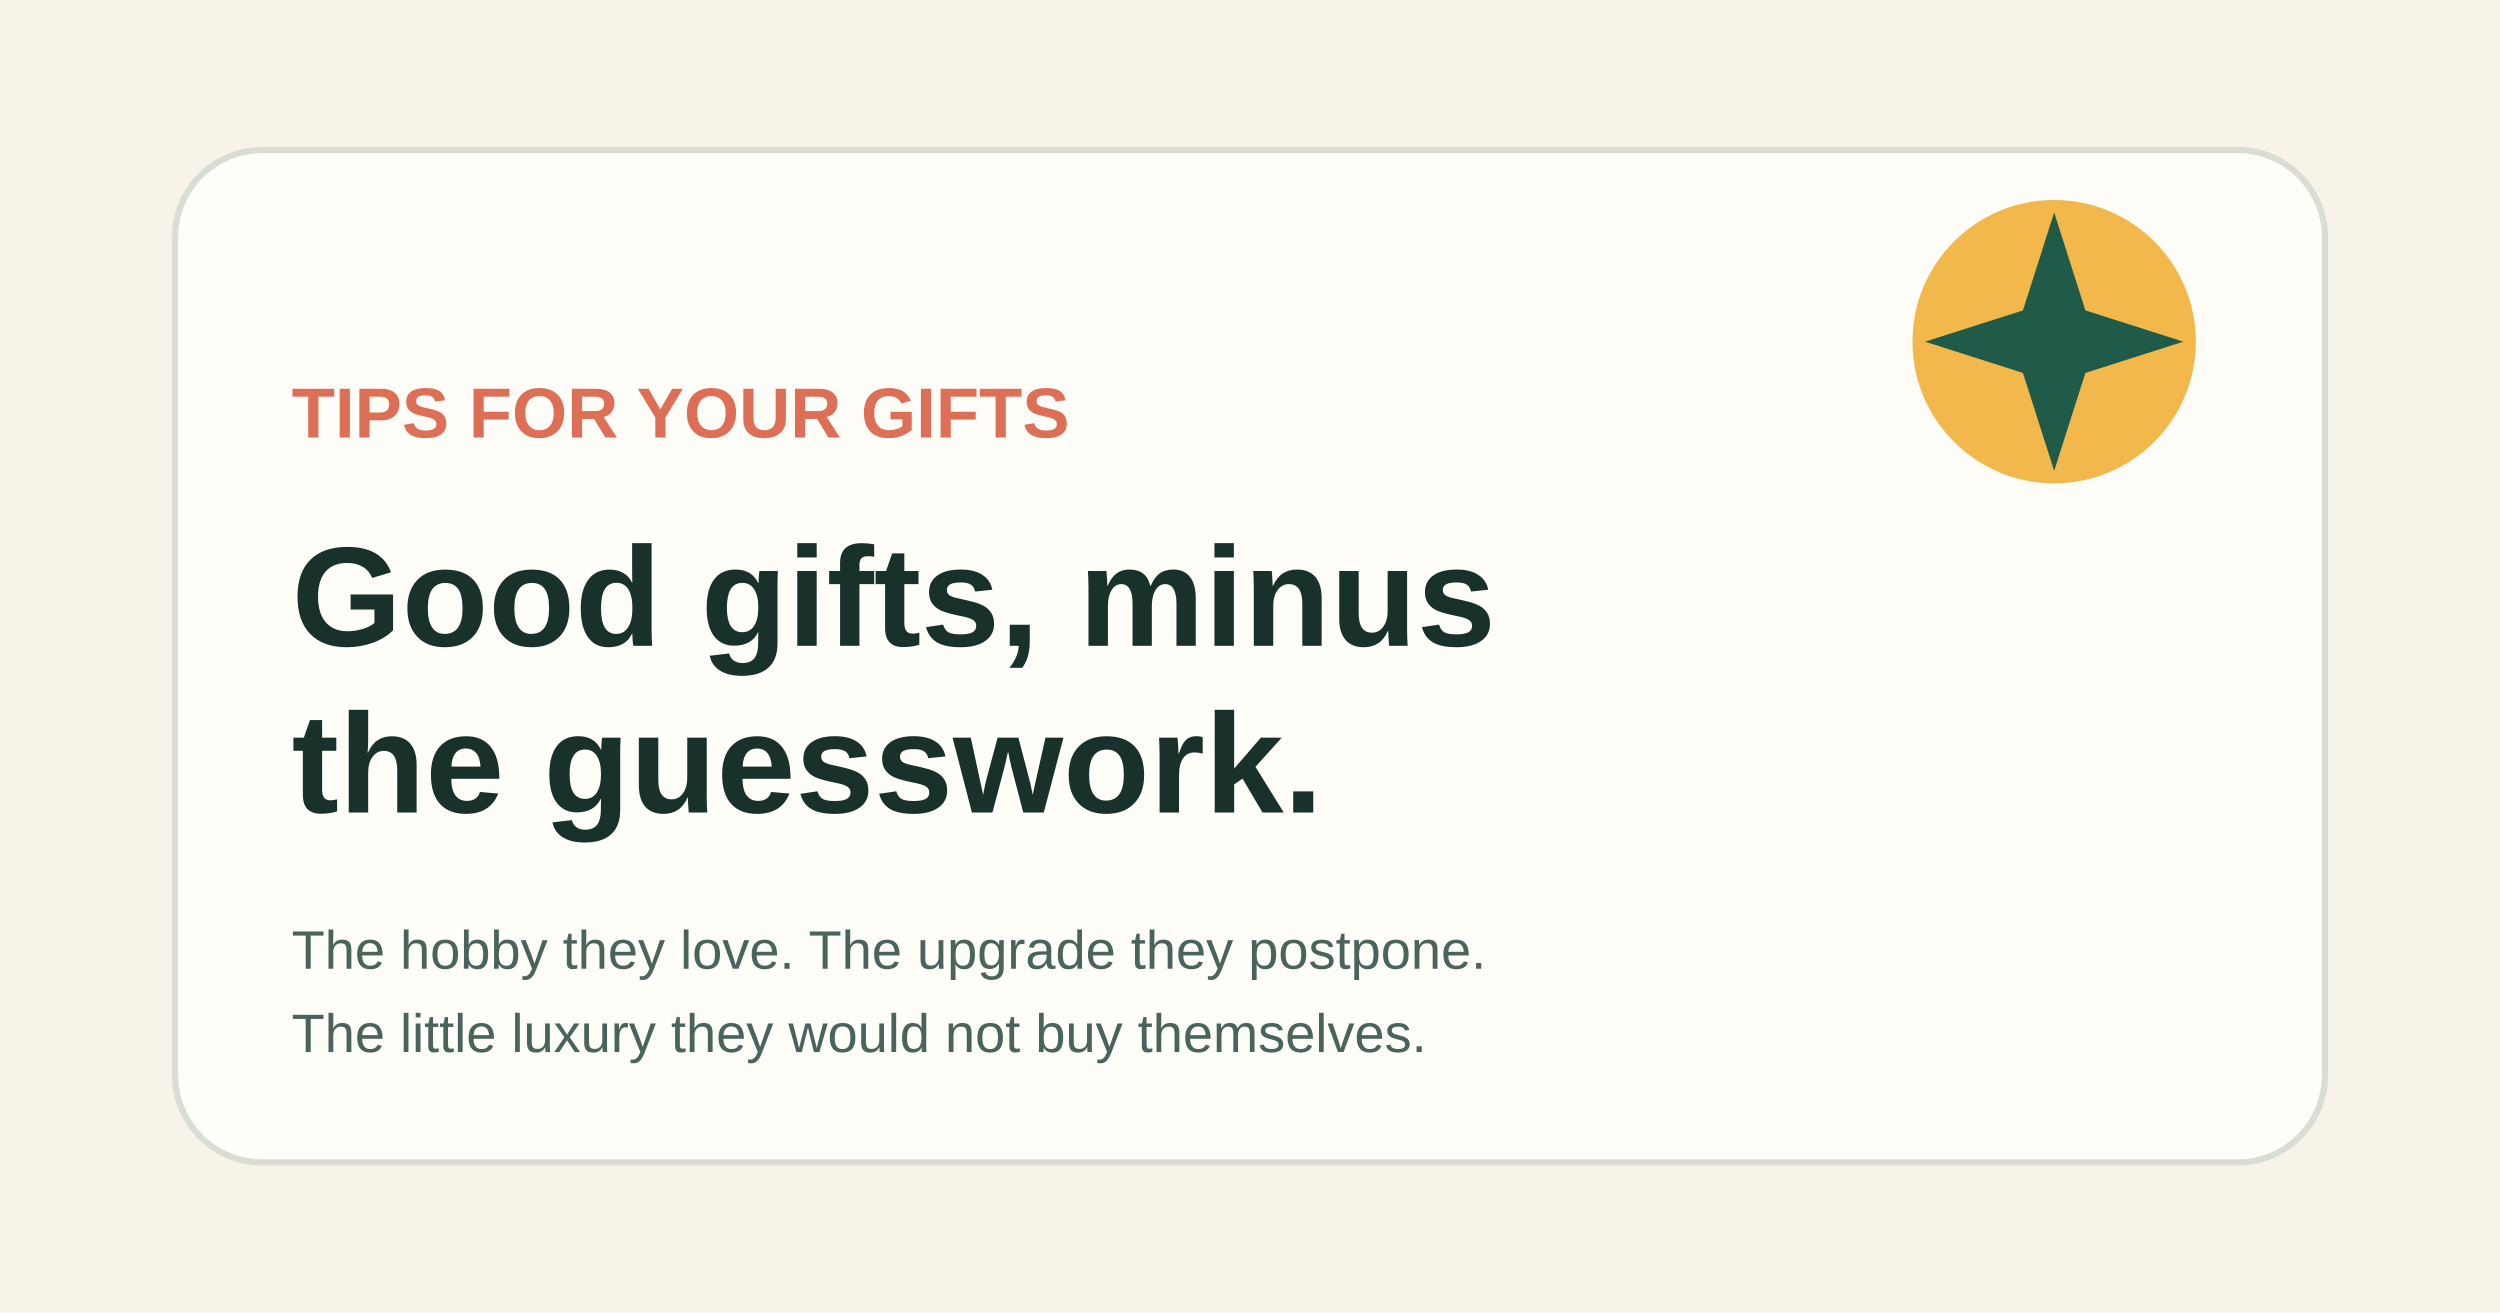
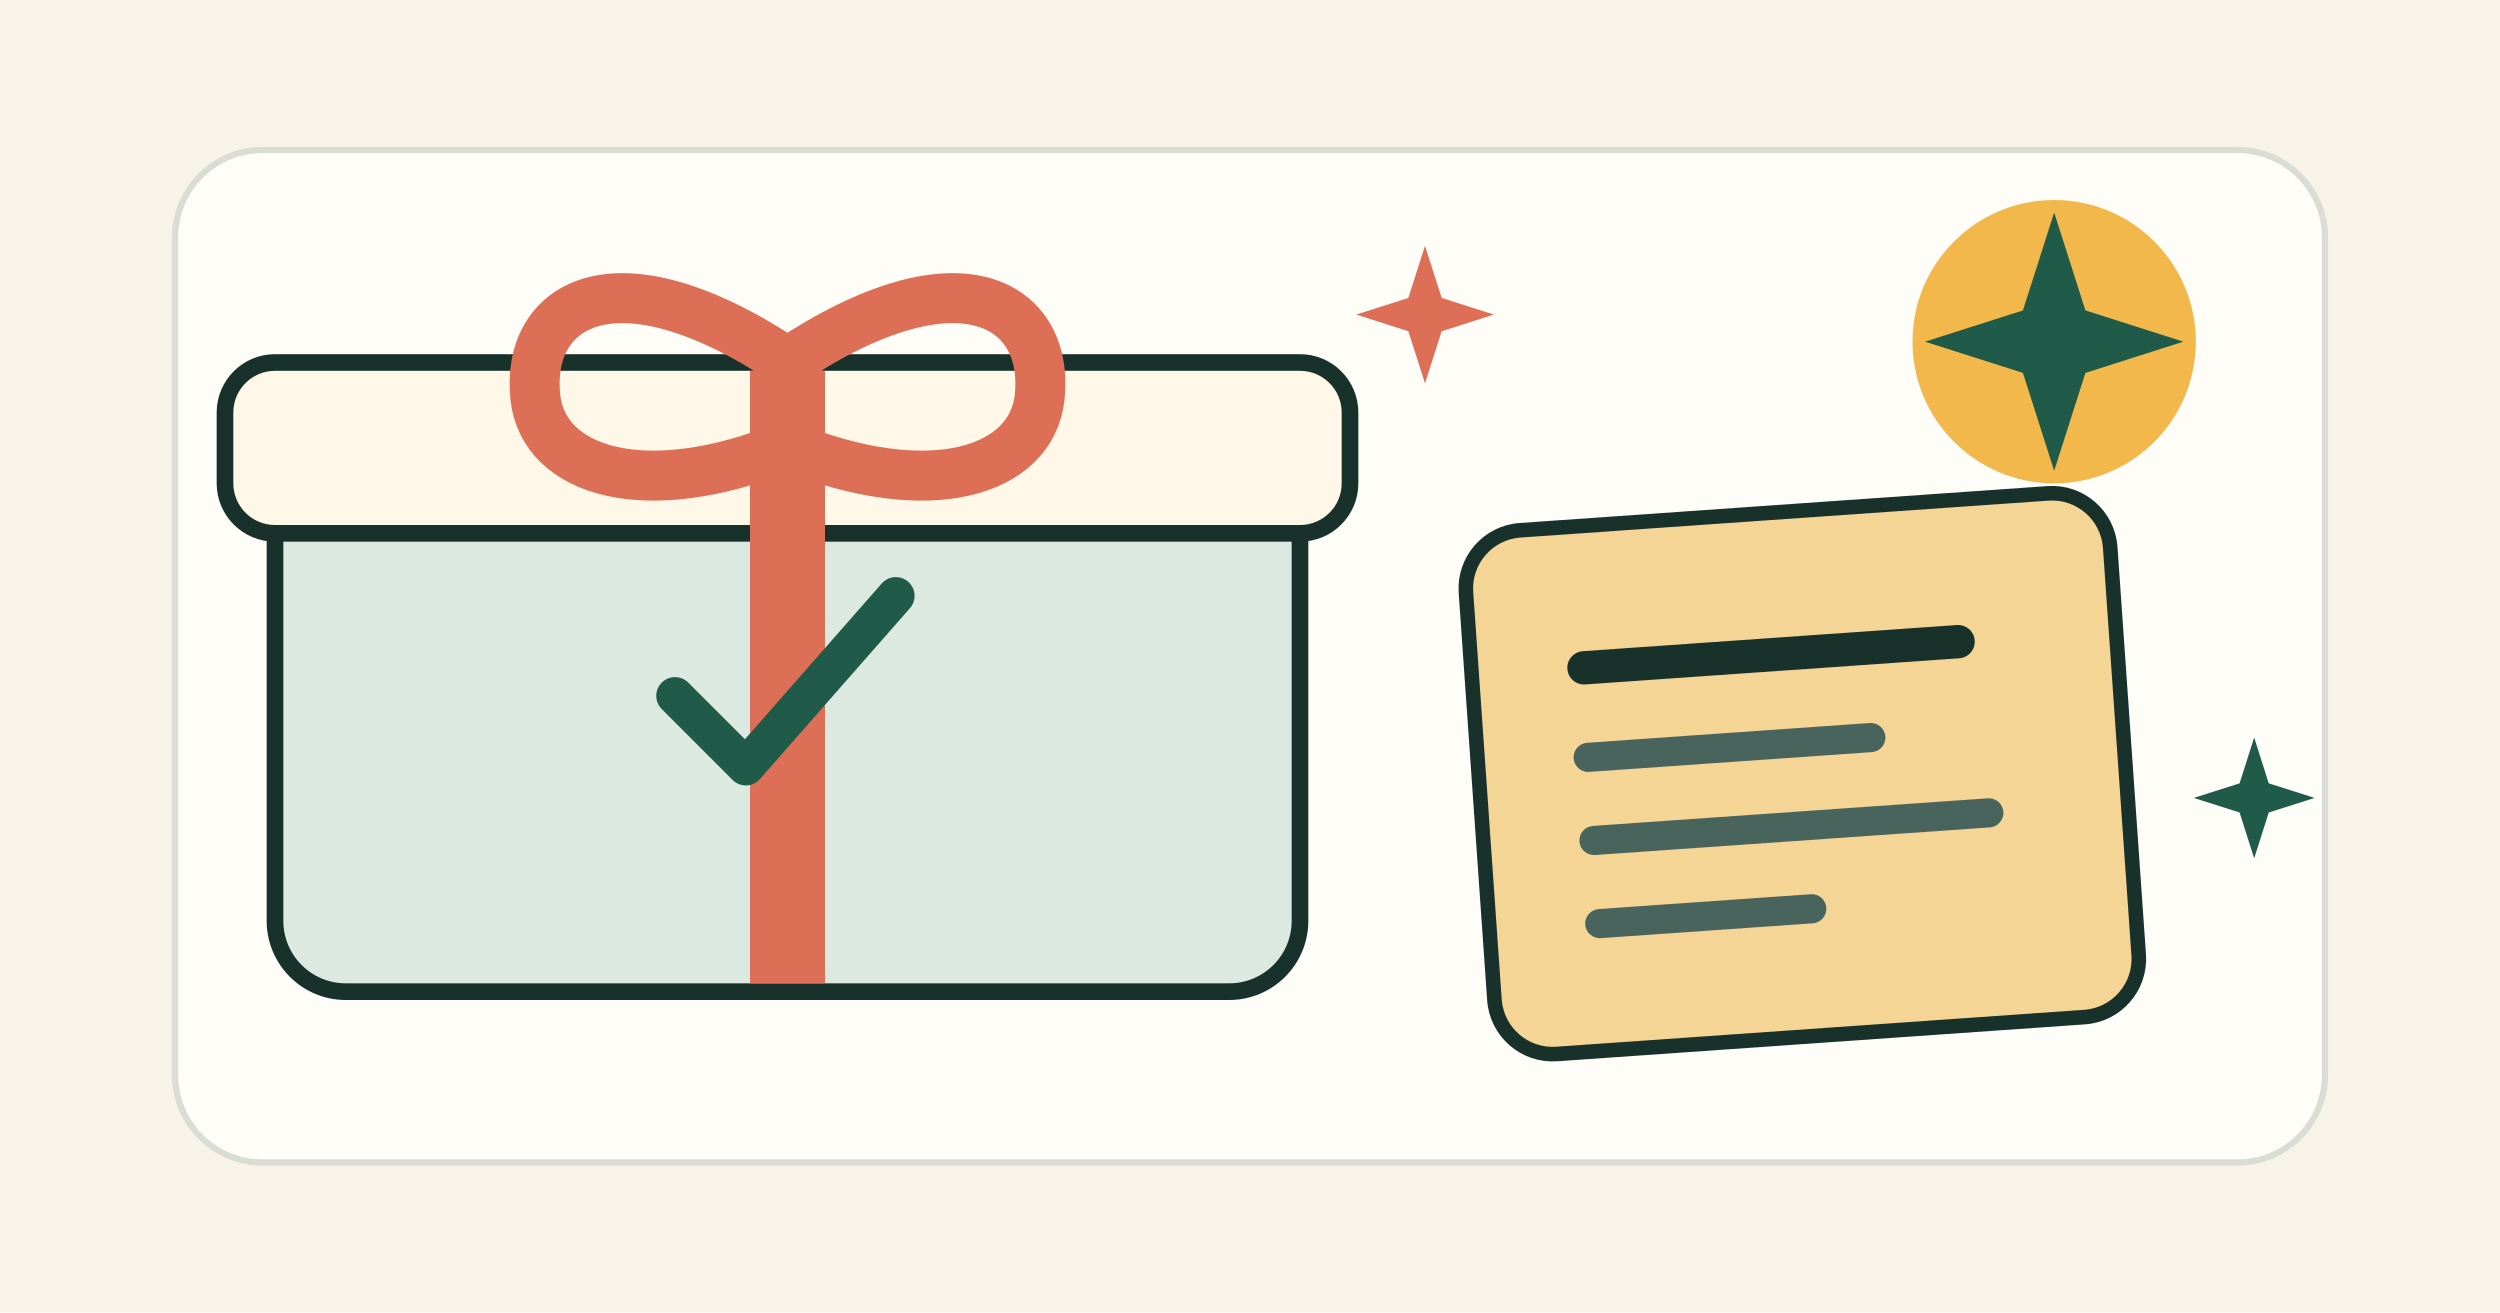
<svg xmlns="http://www.w3.org/2000/svg" width="1200" height="630" viewBox="0 0 1200 630">
  <rect width="1200" height="630" fill="#f8f3e8" />
  <rect x="84" y="72" width="1032" height="486" rx="42" fill="#fffdf8" stroke="#d9ddd4" stroke-width="3" />
  <circle cx="986" cy="164" r="68" fill="#f2b84b" />
  <path d="M986 102l15 47 47 15-47 15-15 47-15-47-47-15 47-15 15-47z" fill="#1f5b48" />
-   <text x="140" y="210" font-family="Arial, sans-serif" font-size="34" font-weight="700" fill="#dc6f56">TIPS FOR YOUR GIFTS</text>
-   <text x="140" y="310" font-family="Arial, sans-serif" font-size="68" font-weight="800" fill="#18312b">Good gifts, minus</text>
-   <text x="140" y="390" font-family="Arial, sans-serif" font-size="68" font-weight="800" fill="#18312b">the guesswork.</text>
-   <text x="140" y="465" font-family="Arial, sans-serif" font-size="26" fill="#49645d">The hobby they love. The upgrade they postpone.</text>
-   <text x="140" y="505" font-family="Arial, sans-serif" font-size="26" fill="#49645d">The little luxury they would not buy themselves.</text>
+   <rect x="132" y="202" width="492" height="274" rx="34" fill="#dce9e1" stroke="#18312b" stroke-width="8" />
+   <rect x="108" y="174" width="540" height="82" rx="24" fill="#fff8e8" stroke="#18312b" stroke-width="8" />
+   <path d="M378 178v294" stroke="#dc6f56" stroke-width="36" />
+   <path d="M378 174c-84-56-126-27-121 17 4 35 52 51 121 23M378 174c84-56 126-27 121 17-4 35-52 51-121 23" fill="none" stroke="#dc6f56" stroke-width="24" stroke-linecap="round" />
+   <path d="M324 334l34 34 72-82" fill="none" stroke="#1f5b48" stroke-width="18" stroke-linecap="round" stroke-linejoin="round" />
+   <g transform="rotate(-4 856 370)">
+     <rect x="710" y="246" width="310" height="252" rx="28" fill="#f4d596" stroke="#18312b" stroke-width="7" />
+     <rect x="756" y="306" width="196" height="16" rx="8" fill="#18312b" />
+     <rect x="756" y="350" width="150" height="14" rx="7" fill="#49645d" />
+     <rect x="756" y="390" width="204" height="14" rx="7" fill="#49645d" />
+     <rect x="756" y="430" width="116" height="14" rx="7" fill="#49645d" />
+   </g>
+   <path d="M684 118l8 25 25 8-25 8-8 25-8-25-25-8 25-8 8-25z" fill="#dc6f56" />
+   <path d="M1082 354l7 22 22 7-22 7-7 22-7-22-22-7 22-7 7-22z" fill="#1f5b48" />
</svg>
